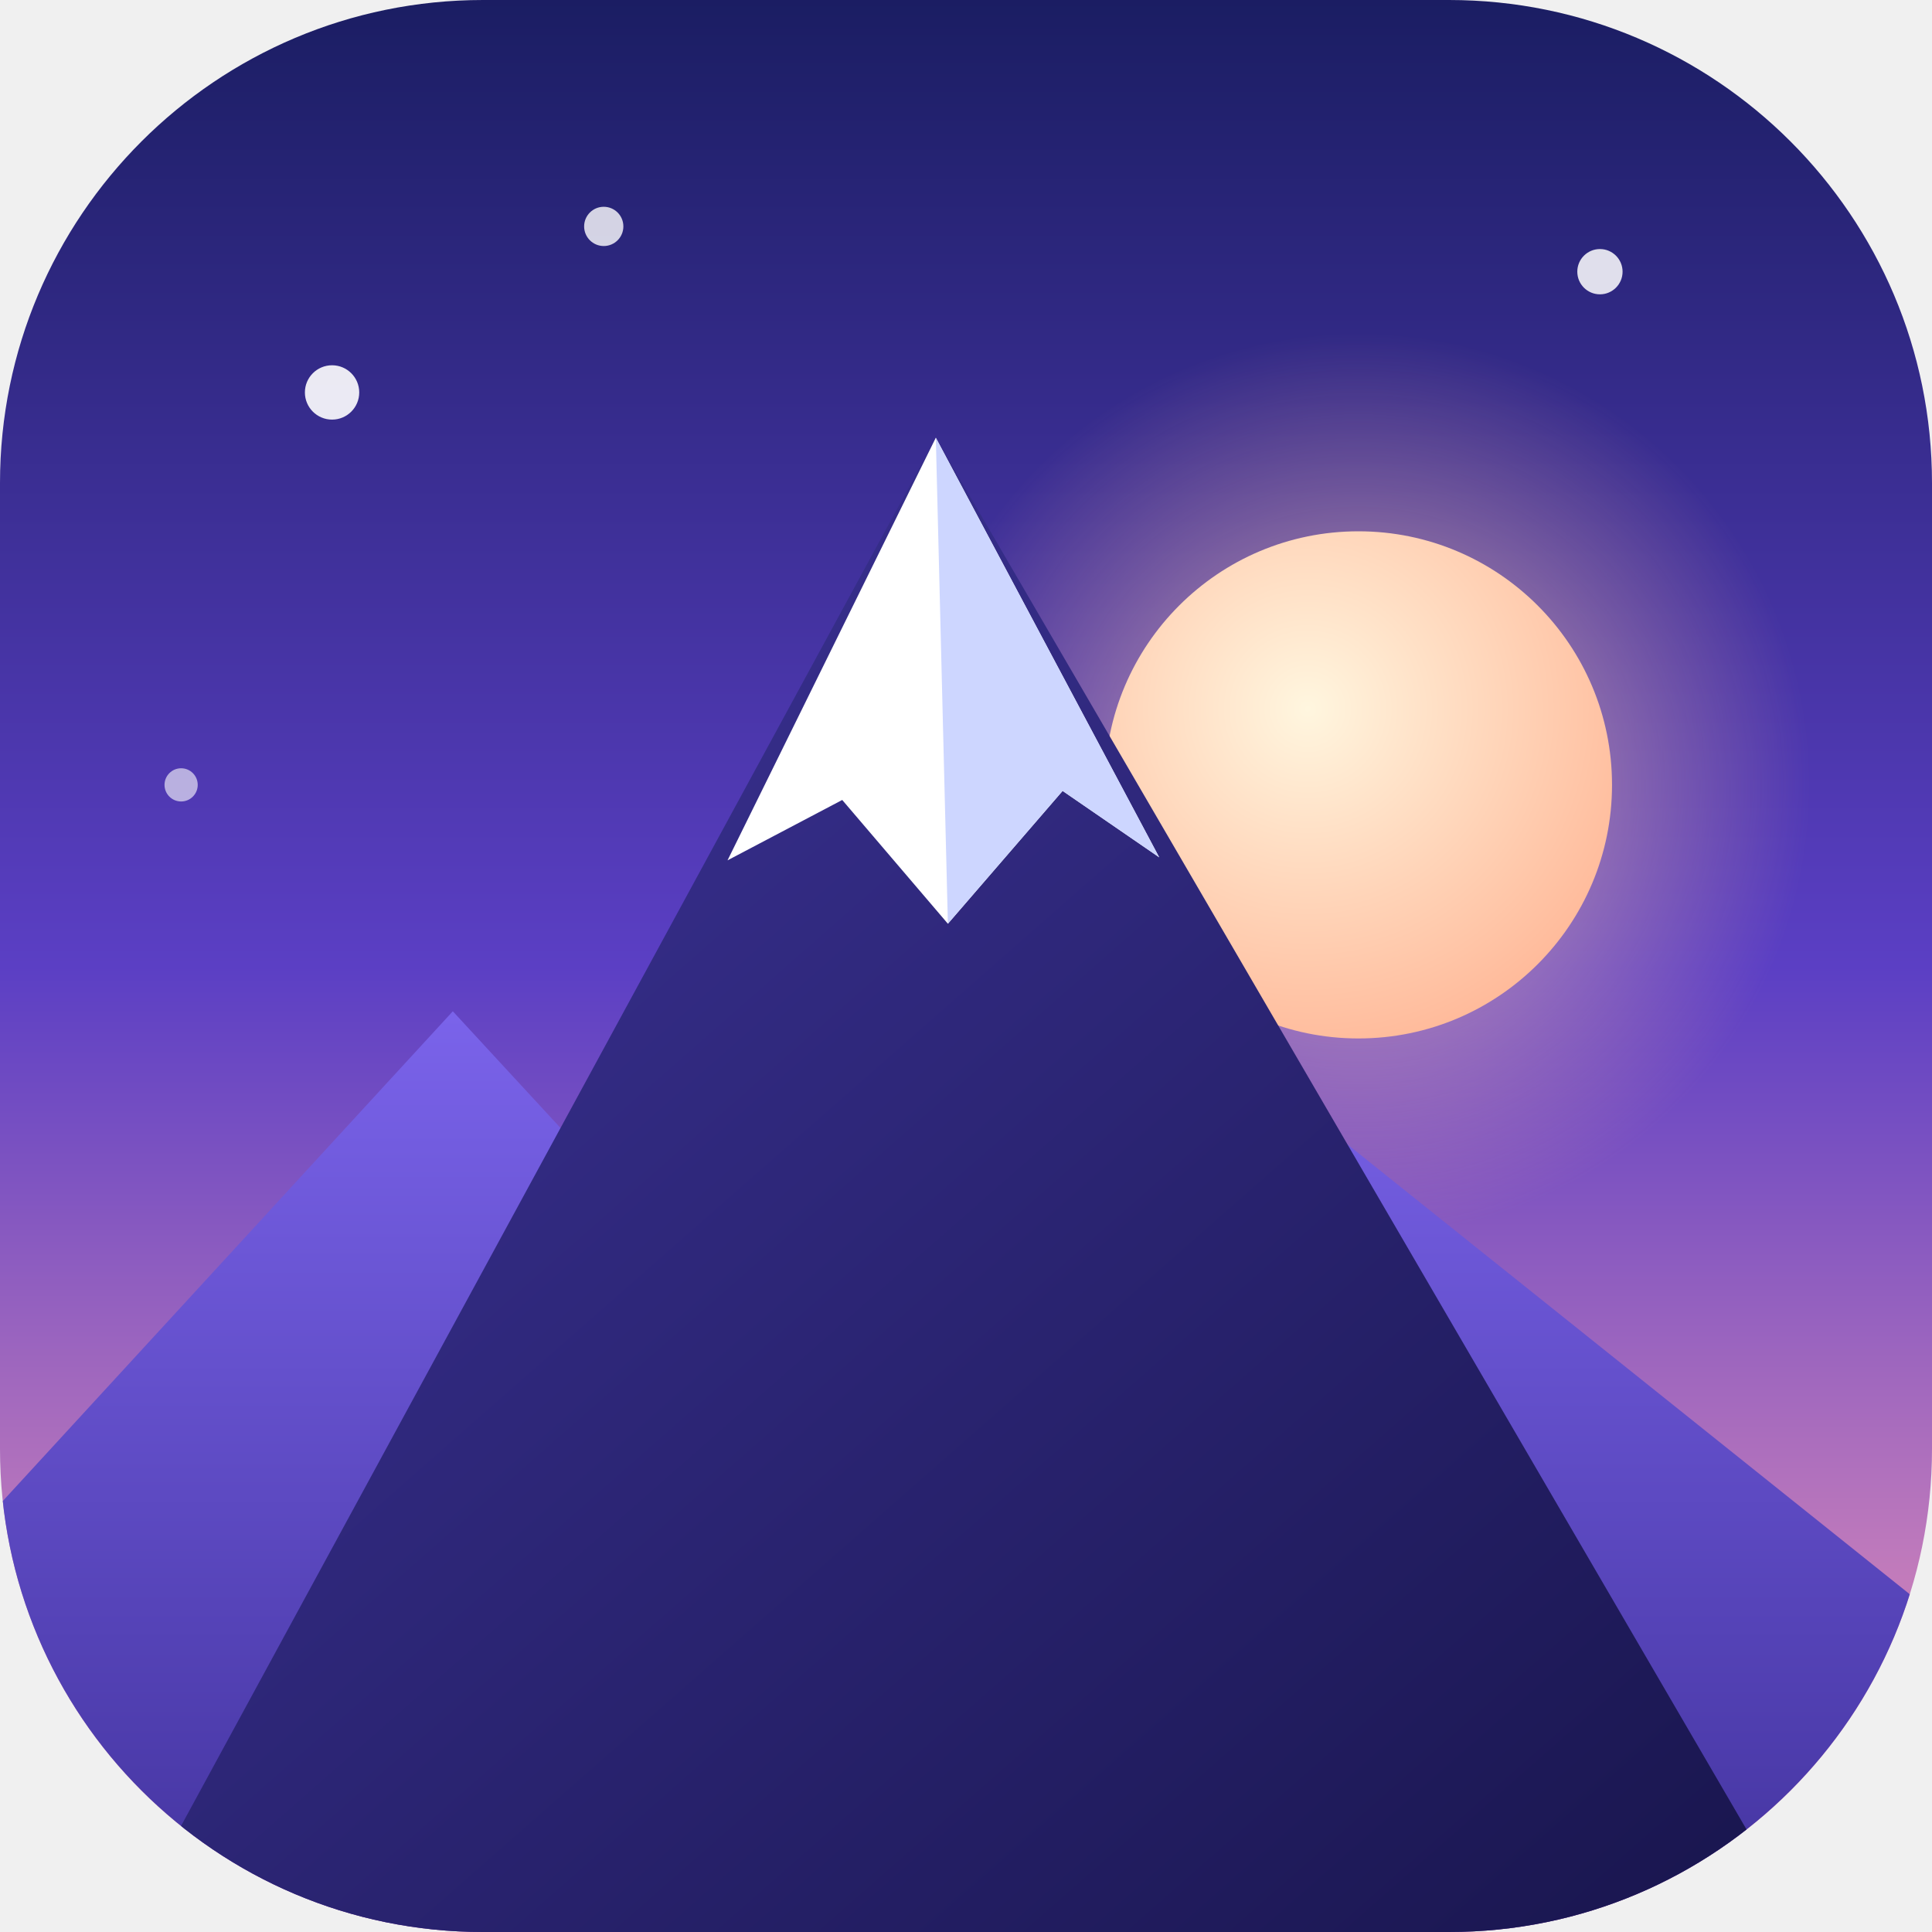
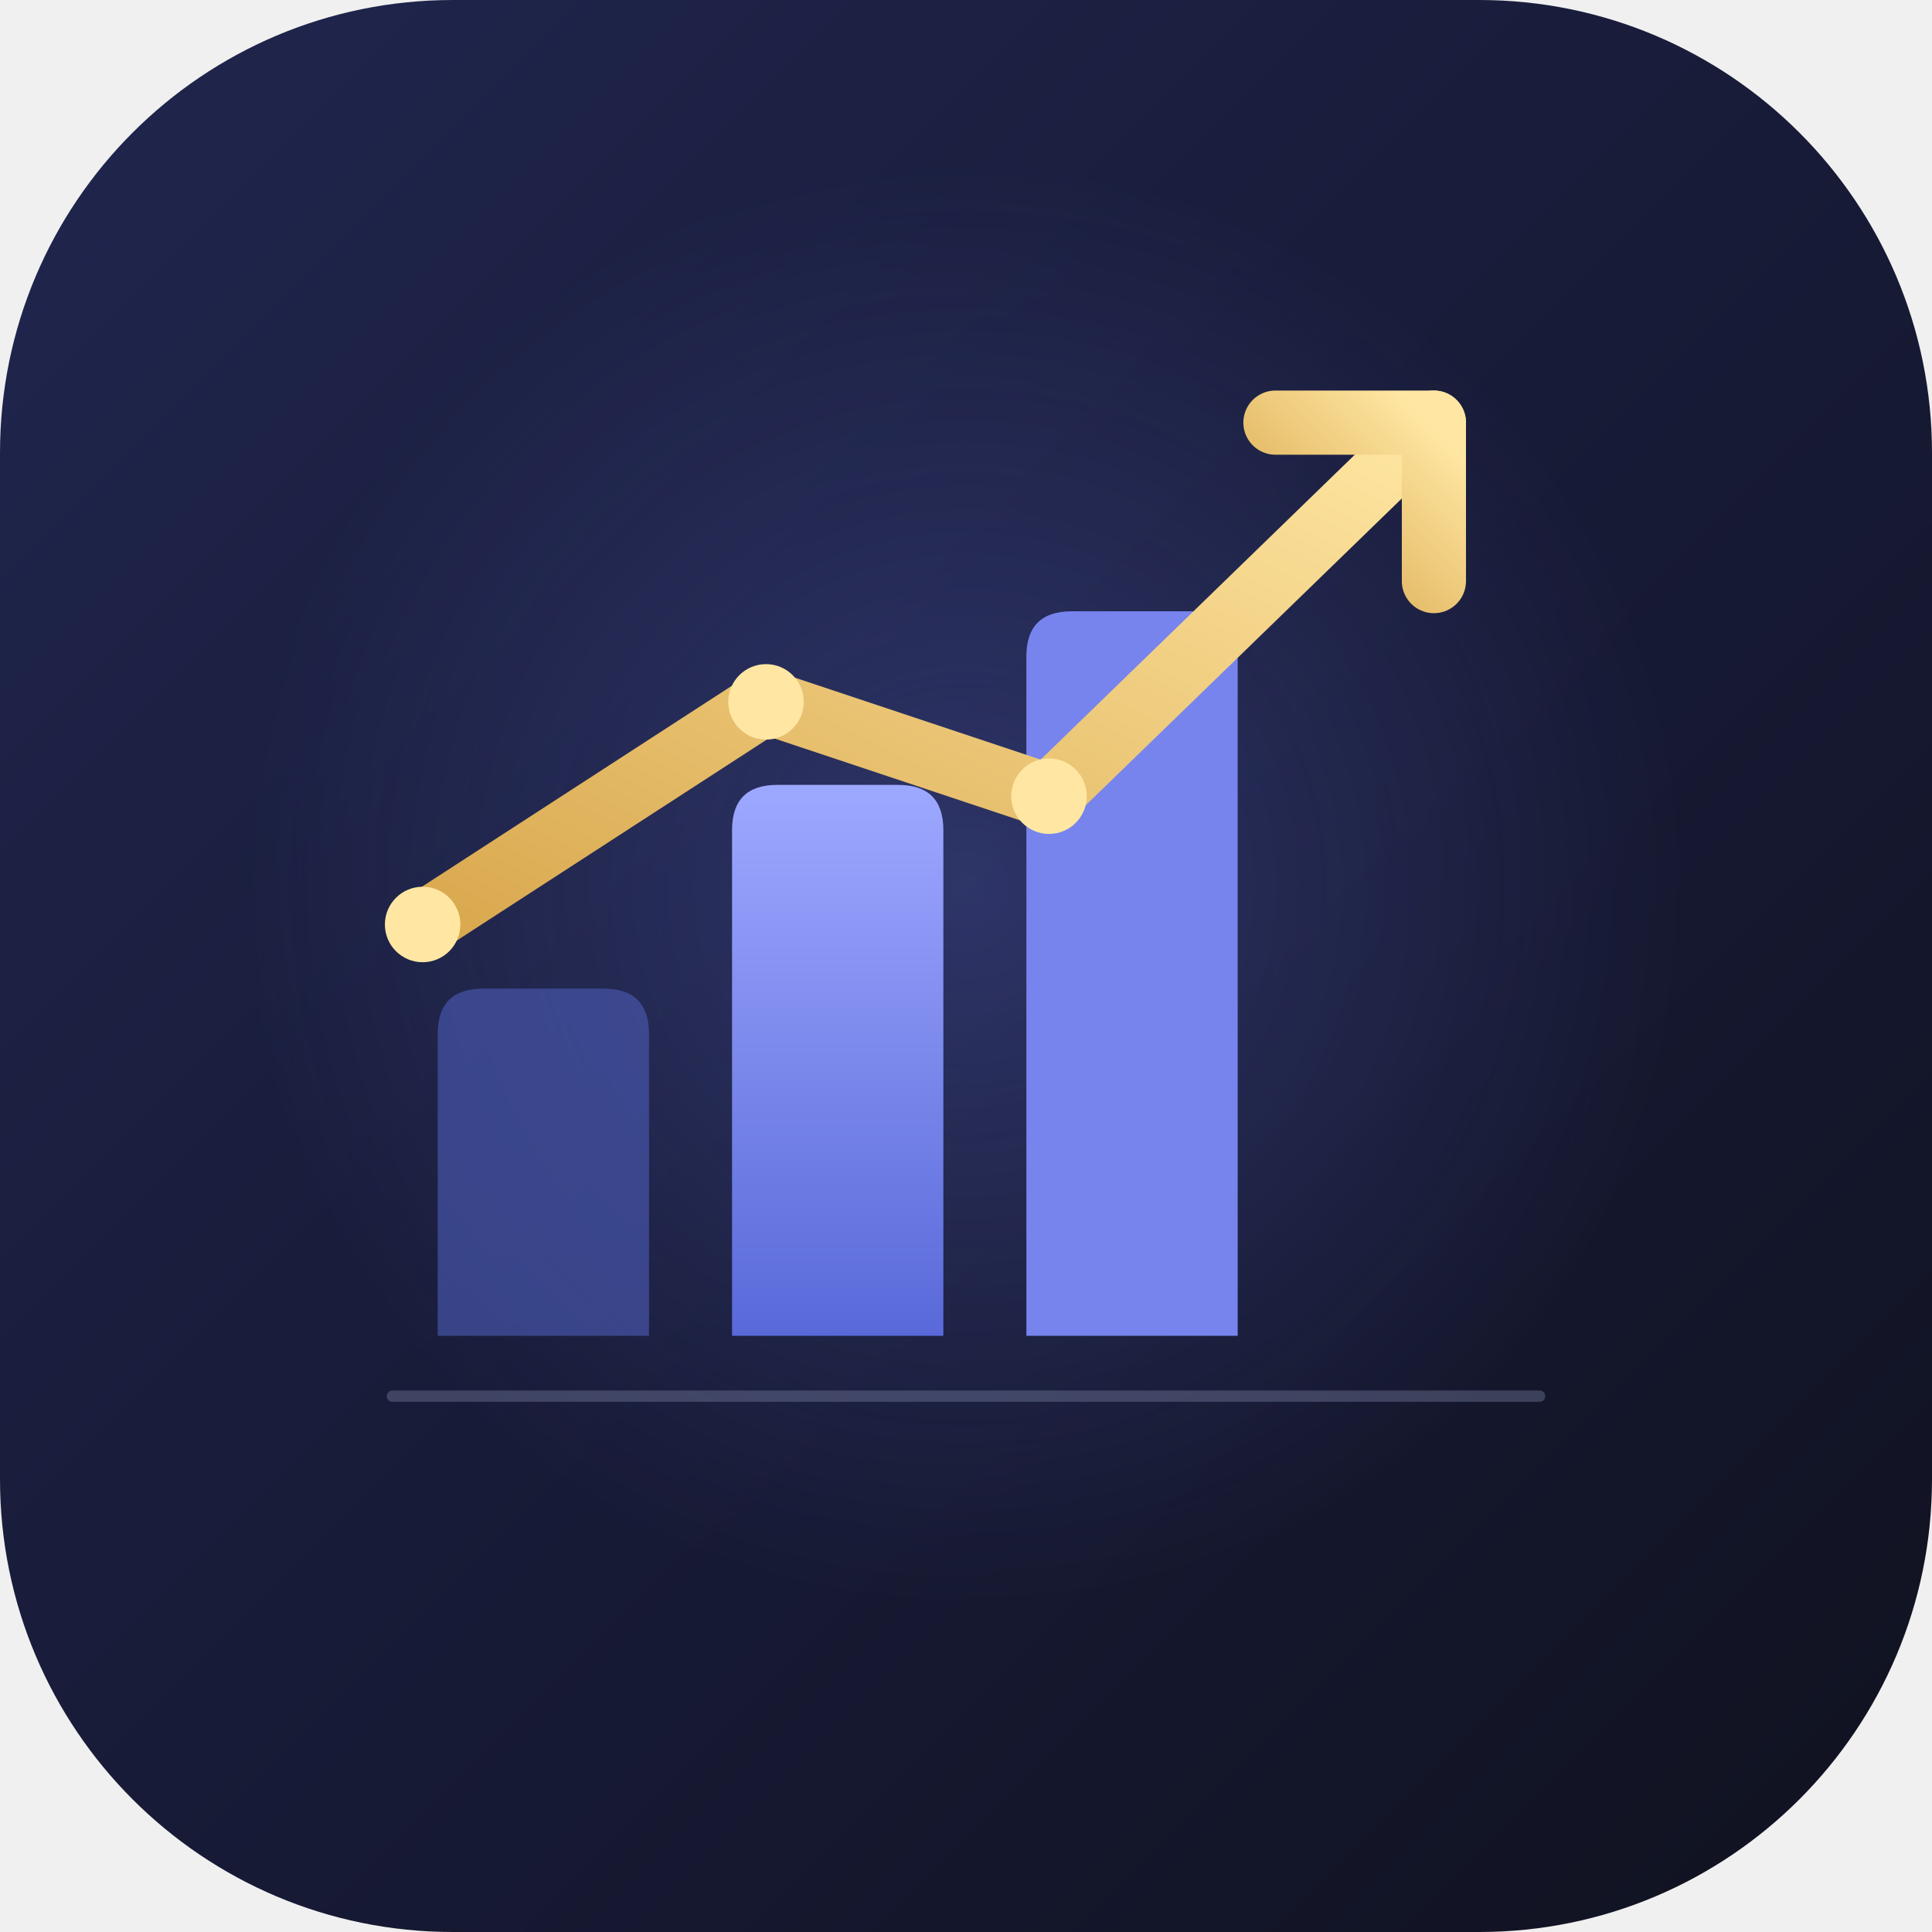
- <svg xmlns="http://www.w3.org/2000/svg" viewBox="0 0 64 64">
+ <svg xmlns="http://www.w3.org/2000/svg" viewBox="0 0 512 512">
  <defs>
-     <linearGradient id="lgsky" x1="0" y1="0" x2="0" y2="1">
-       <stop offset="0" stop-color="#1a1d62" />
-       <stop offset=".5" stop-color="#5b3fc4" />
-       <stop offset="1" stop-color="#ff9fb6" />
+     <linearGradient id="bg" x1="0" y1="0" x2="1" y2="1">
+       <stop offset="0" stop-color="#20264f" />
+       <stop offset=".55" stop-color="#171a35" />
+       <stop offset="1" stop-color="#10121f" />
    </linearGradient>
-     <radialGradient id="lgglow">
-       <stop offset="0" stop-color="#ffe2c2" stop-opacity=".75" />
-       <stop offset="1" stop-color="#ffb4a0" stop-opacity="0" />
+     <linearGradient id="gold" x1="0" y1="1" x2="1" y2="0">
+       <stop offset="0" stop-color="#d9a84e" />
+       <stop offset="1" stop-color="#ffe7a3" />
+     </linearGradient>
+     <linearGradient id="blue" x1="0" y1="1" x2="0" y2="0">
+       <stop offset="0" stop-color="#5969d9" />
+       <stop offset="1" stop-color="#9da8ff" />
+     </linearGradient>
+     <radialGradient id="glow">
+       <stop offset="0" stop-color="#6878e8" stop-opacity=".27" />
+       <stop offset="1" stop-color="#6878e8" stop-opacity="0" />
    </radialGradient>
-     <radialGradient id="lgsun" cx=".4" cy=".35" r=".8">
-       <stop offset="0" stop-color="#fff6df" />
-       <stop offset="1" stop-color="#ffb08f" />
-     </radialGradient>
-     <linearGradient id="lgm1" x1="0" y1="0" x2="0" y2="1">
-       <stop offset="0" stop-color="#7a63ea" />
-       <stop offset="1" stop-color="#3f3099" />
-     </linearGradient>
-     <linearGradient id="lgm2" x1="0" y1="0" x2="1" y2="1">
-       <stop offset="0" stop-color="#40369f" />
-       <stop offset="1" stop-color="#17144a" />
-     </linearGradient>
-     <clipPath id="lgc">
-       <rect width="64" height="64" rx="16" />
-     </clipPath>
  </defs>
-   <rect width="64" height="64" rx="16" fill="url(#lgsky)" />
-   <g clip-path="url(#lgc)">
-     <circle cx="45" cy="26" r="15" fill="url(#lgglow)" />
-     <circle cx="45" cy="26" r="8.4" fill="url(#lgsun)" />
-     <circle cx="11" cy="13" r=".9" fill="#fff" opacity=".9" />
-     <circle cx="20" cy="7.5" r=".65" fill="#fff" opacity=".8" />
-     <circle cx="53" cy="9" r=".75" fill="#fff" opacity=".85" />
-     <circle cx="6" cy="26" r=".55" fill="#fff" opacity=".6" />
-     <path d="M-2 52L15 33.5 27 46.5 41 35 66 55V66H-2Z" fill="url(#lgm1)" />
-     <path d="M3 66L31 14.5 61 66Z" fill="url(#lgm2)" />
-     <path d="M31 14.5L38.4 28.4 35.2 26.2 31.4 30.6 27.9 26.5 24.1 28.5Z" fill="#fff" />
-     <path d="M31 14.5L38.4 28.4 35.2 26.2 31.4 30.6Z" fill="#cdd6ff" />
-   </g>
+   <rect width="512" height="512" rx="120" fill="url(#bg)" />
+   <circle cx="256" cy="235" r="190" fill="url(#glow)" />
+   <path d="M116 354V274Q116 262 128 262H160Q172 262 172 274V354Z" fill="#4654a8" opacity=".7" />
+   <path d="M194 354V220Q194 208 206 208H238Q250 208 250 220V354Z" fill="url(#blue)" />
+   <path d="M272 354V174Q272 162 284 162H316Q328 162 328 174V354Z" fill="#7784ed" />
+   <path d="M104 370H408" stroke="#7f87a9" stroke-opacity=".38" stroke-width="3" stroke-linecap="round" />
+   <path d="M112 245L203 186L278 211L380 112" fill="none" stroke="url(#gold)" stroke-width="17" stroke-linecap="round" stroke-linejoin="round" />
+   <path d="M338 112H380V154" fill="none" stroke="url(#gold)" stroke-width="17" stroke-linecap="round" stroke-linejoin="round" />
+   <circle cx="112" cy="245" r="10" fill="#ffe7a3" />
+   <circle cx="203" cy="186" r="10" fill="#ffe7a3" />
+   <circle cx="278" cy="211" r="10" fill="#ffe7a3" />
</svg>
